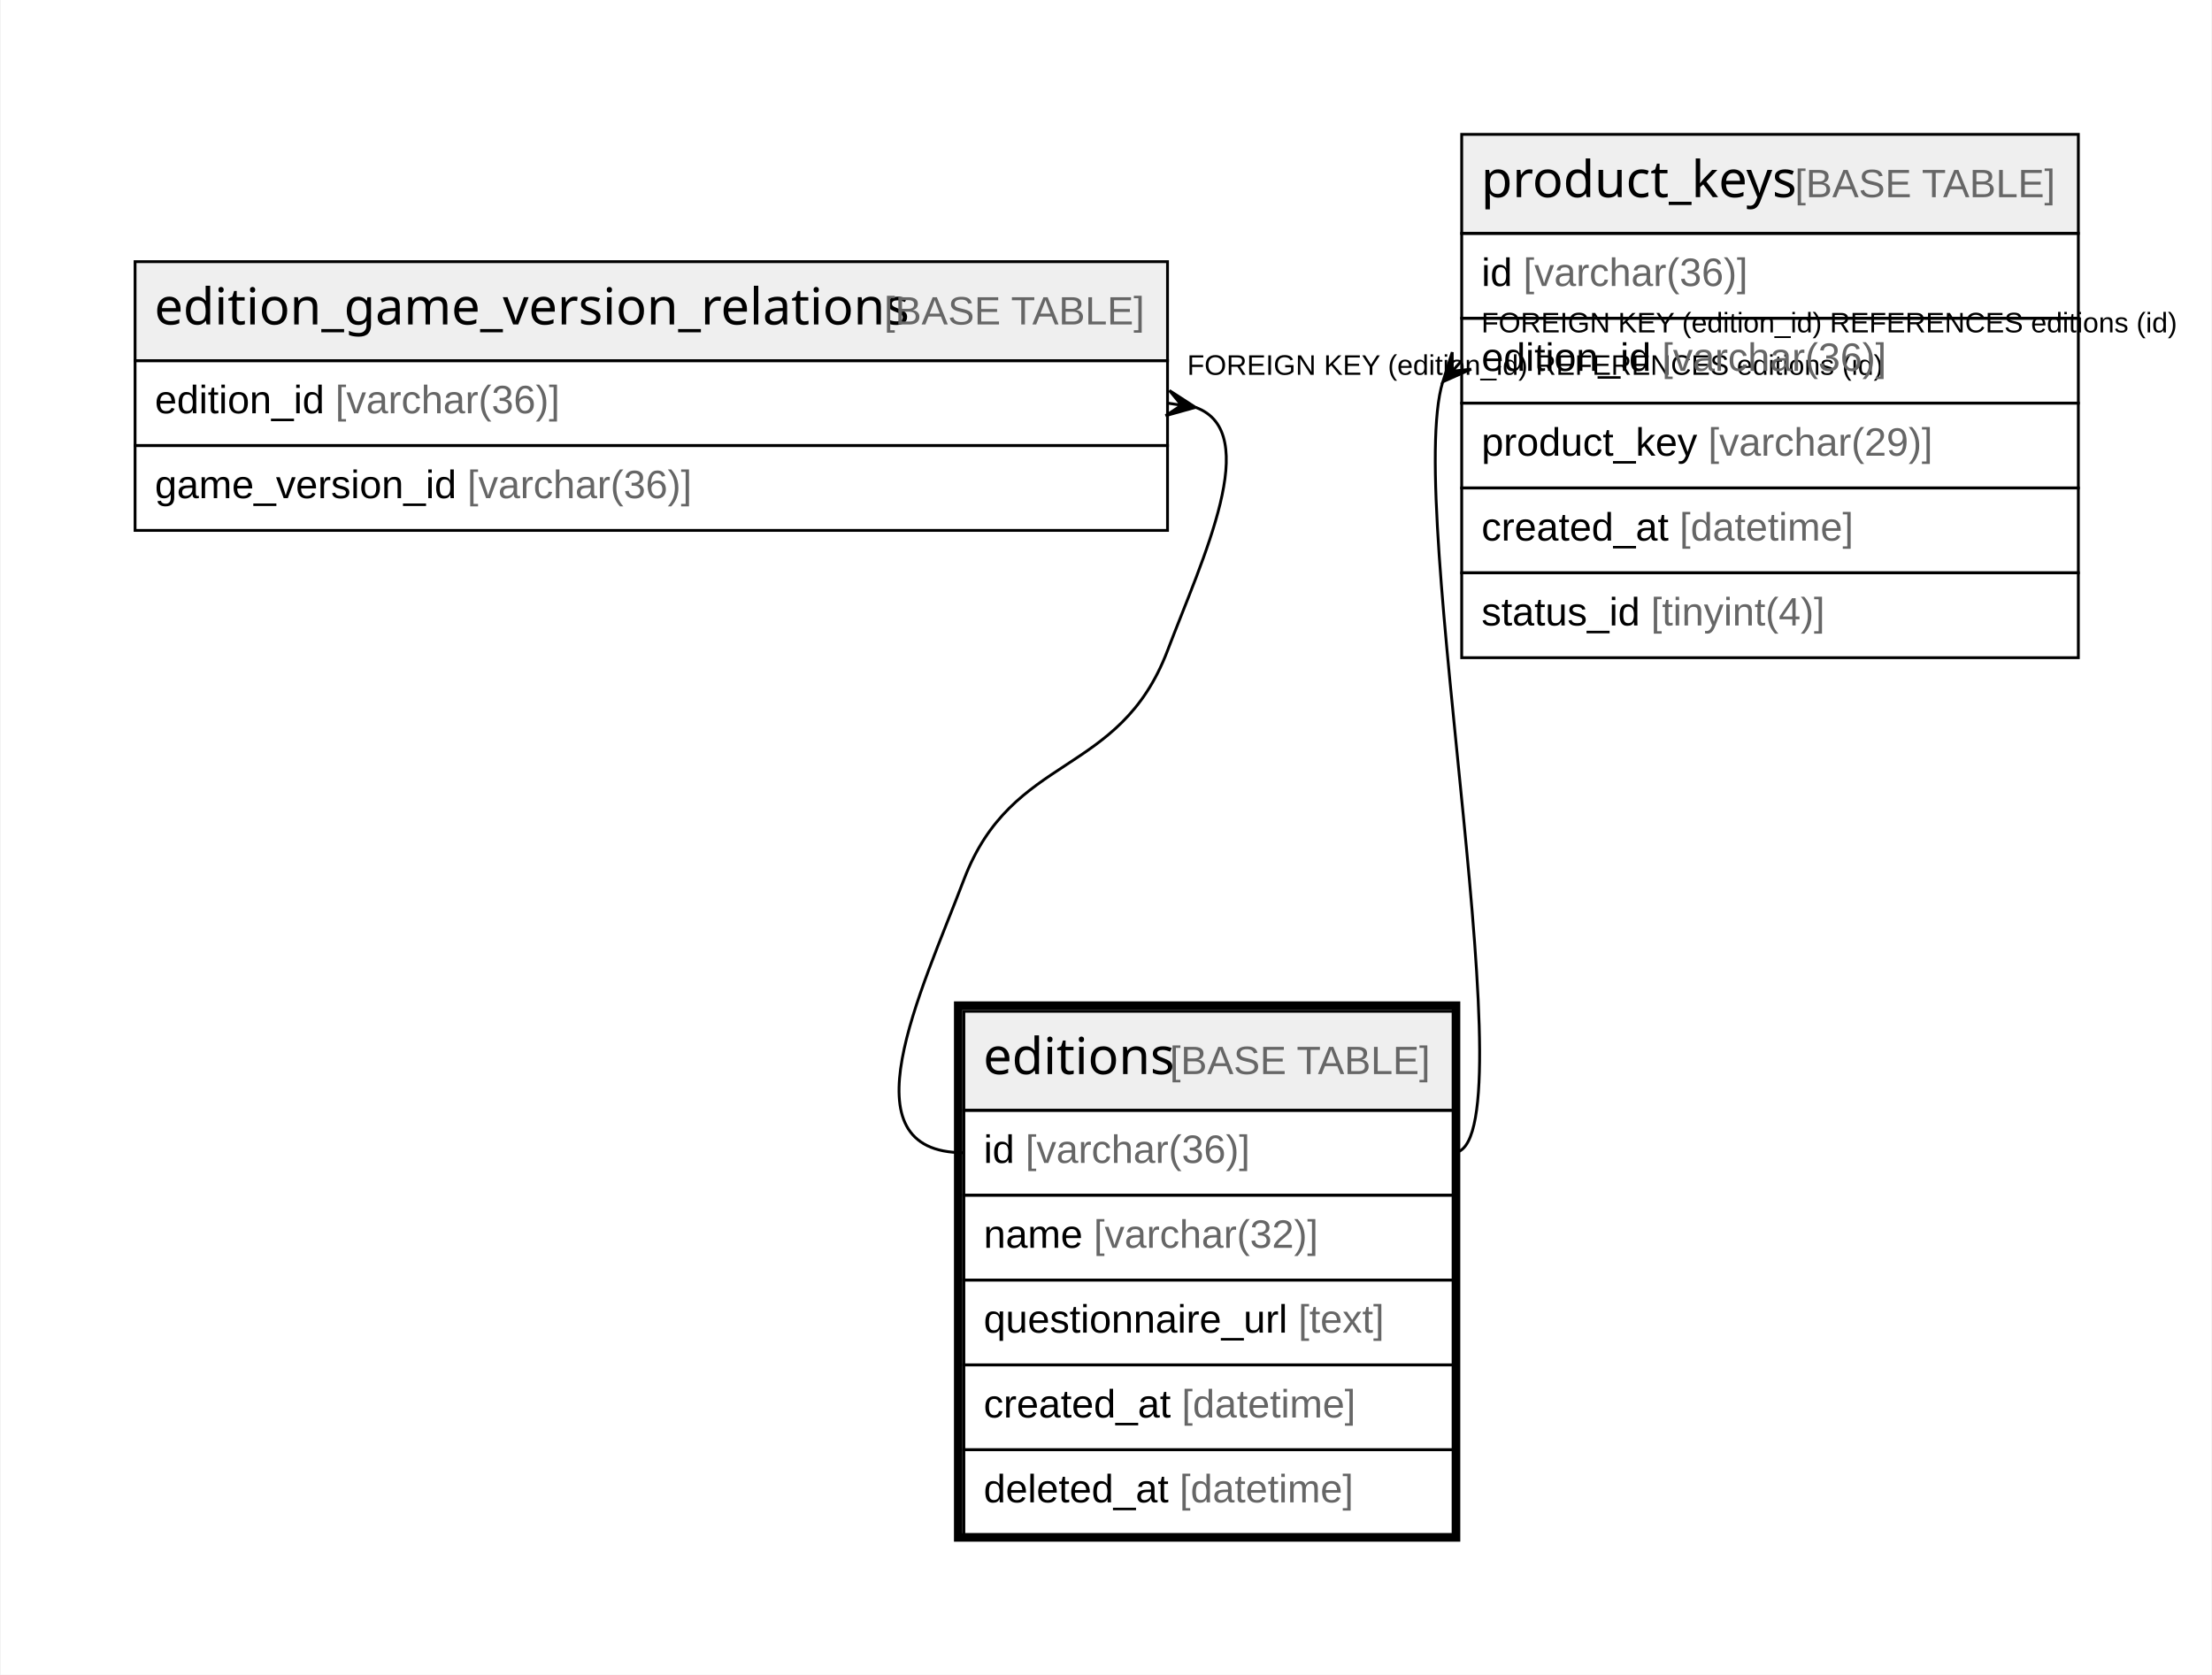
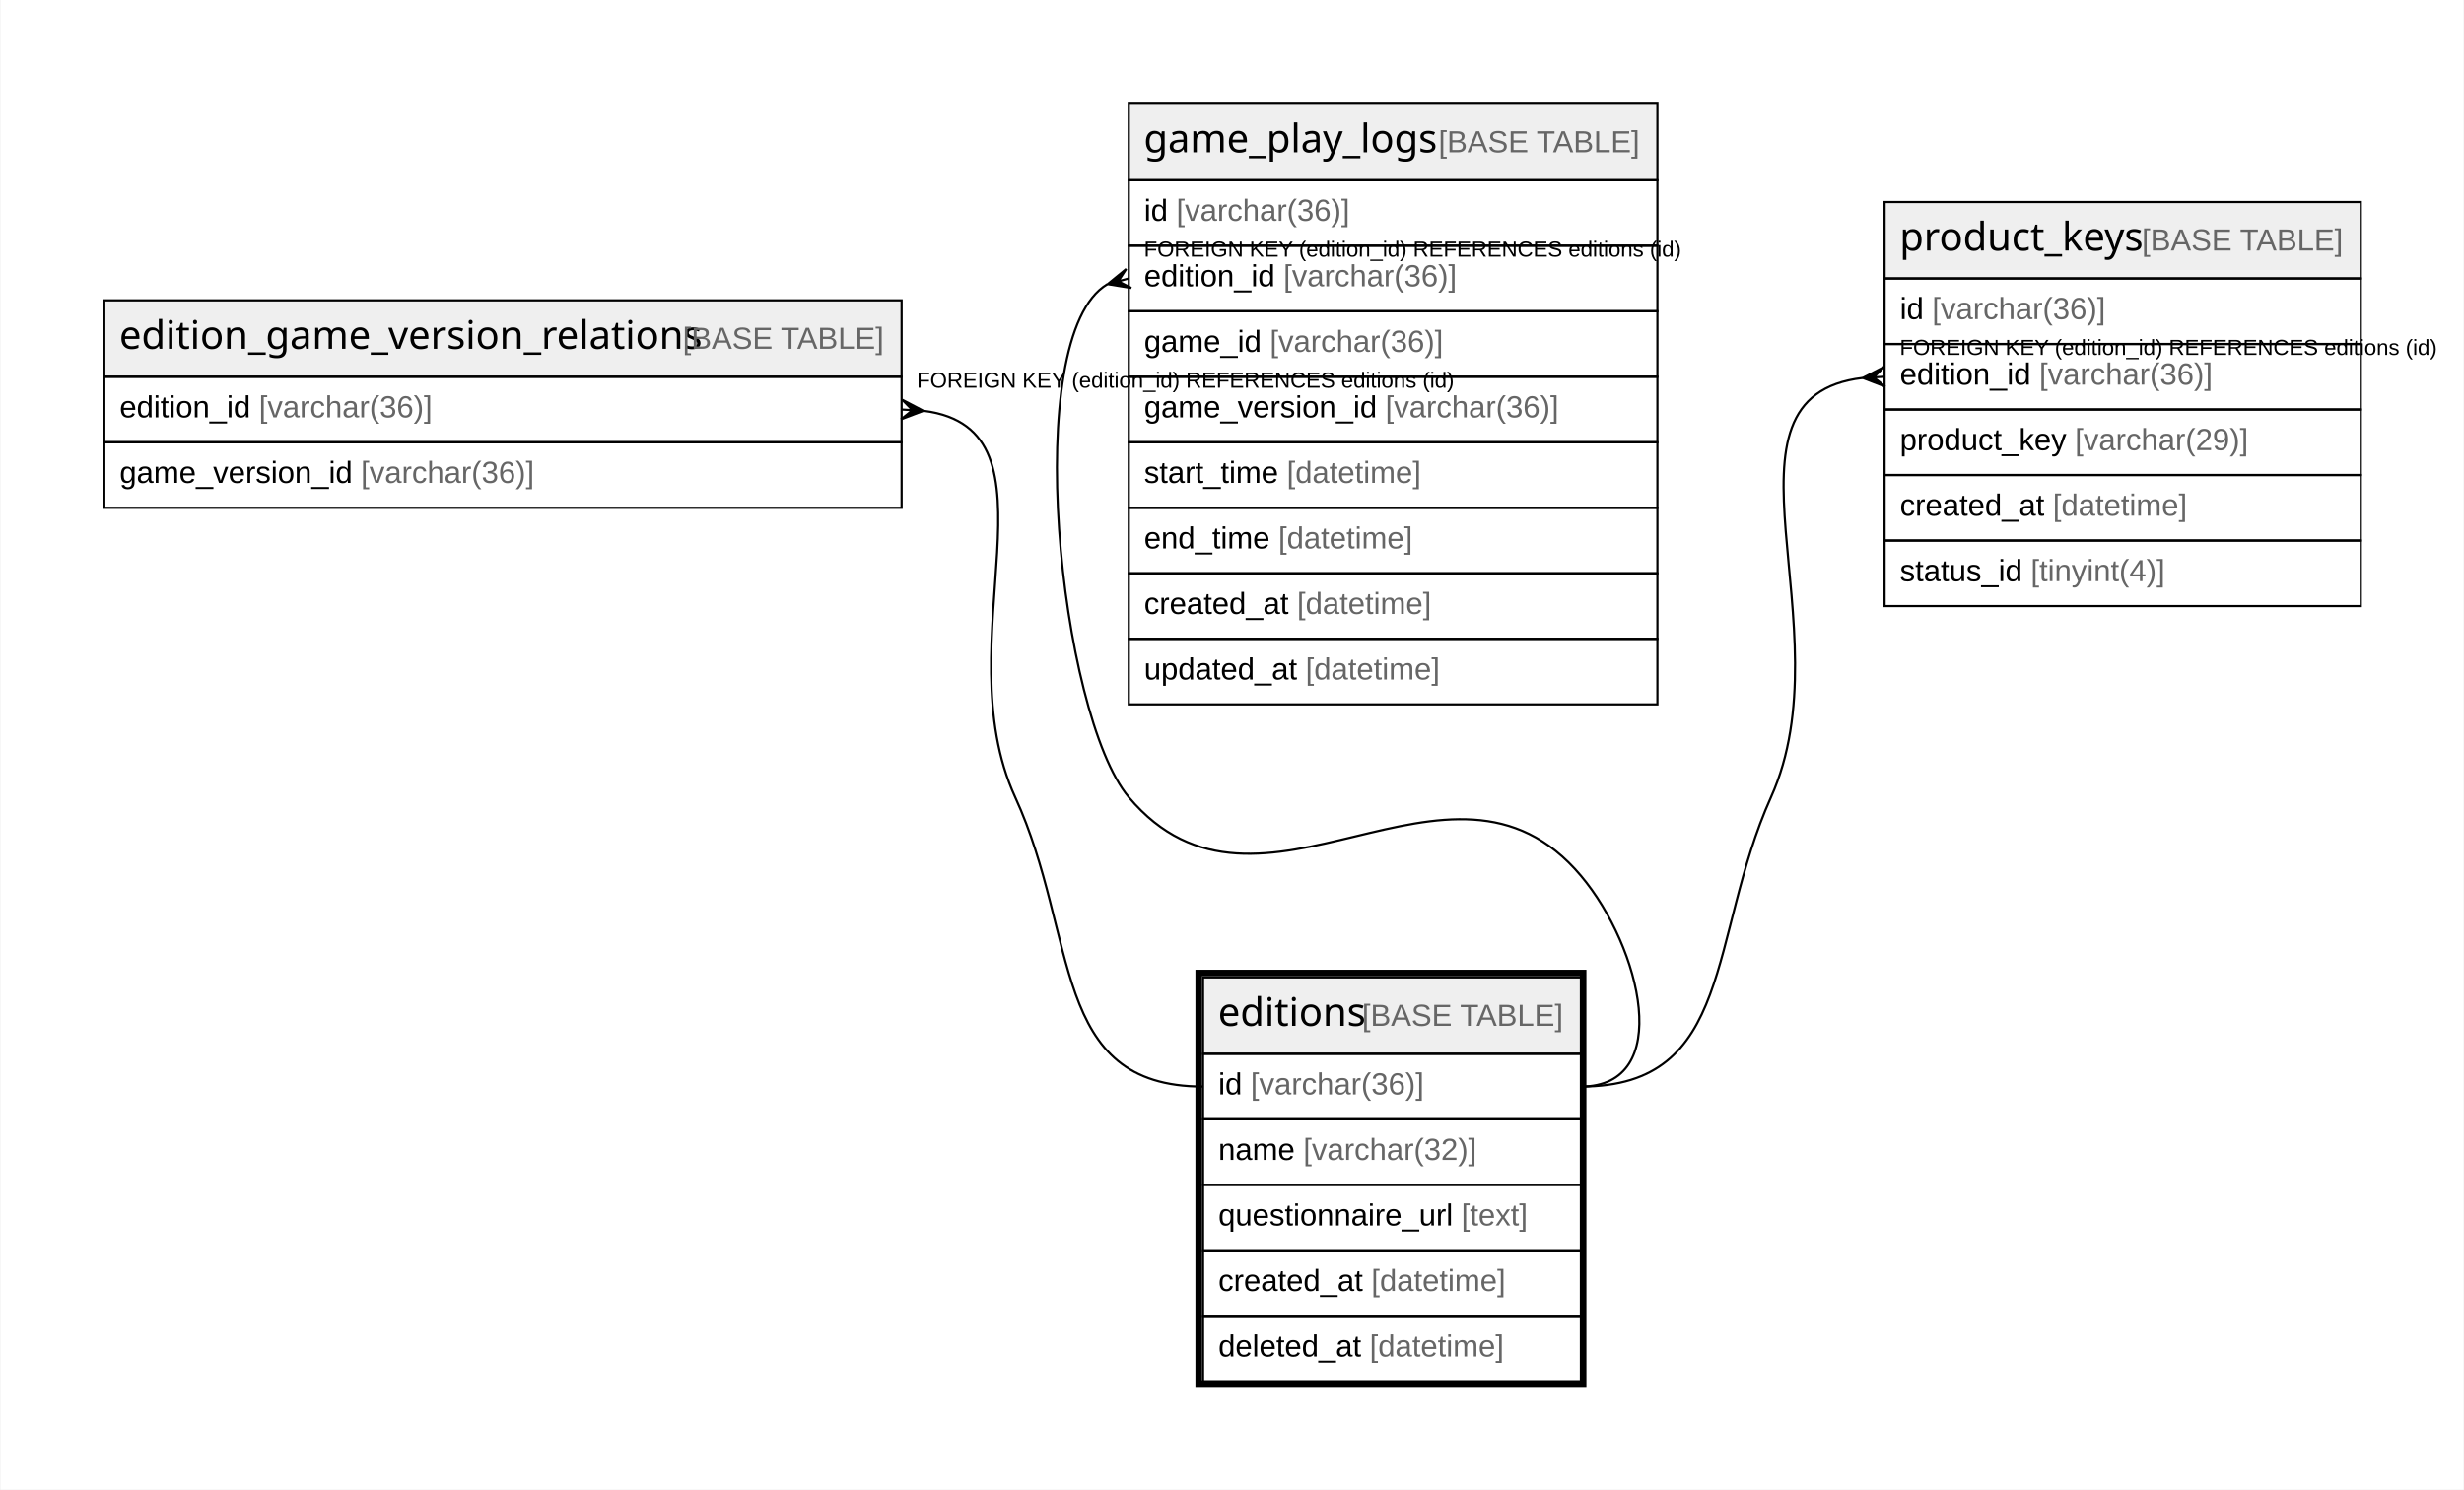
- <svg xmlns="http://www.w3.org/2000/svg" width="782pt" height="592pt" viewBox="0.00 0.00 781.50 592.00">
-   <g id="graph0" class="graph" transform="scale(1 1) rotate(0) translate(4 588)">
-     <polygon fill="#ffffff" stroke="transparent" points="-4,4 -4,-588 777.5,-588 777.5,4 -4,4" />
+ <svg xmlns="http://www.w3.org/2000/svg" width="1128pt" height="682pt" viewBox="0.00 0.00 1127.50 682.00">
+   <g id="graph0" class="graph" transform="scale(1 1) rotate(0) translate(4 678)">
+     <polygon fill="#ffffff" stroke="transparent" points="-4,4 -4,-678 1123.5,-678 1123.5,4 -4,4" />
    <g id="node1" class="node">
-       <polygon fill="#efefef" stroke="transparent" points="336.5,-195.5 336.5,-230.5 509.5,-230.5 509.5,-195.5 336.5,-195.5" />
-       <polygon fill="none" stroke="#000000" points="336.5,-195.5 336.5,-230.5 509.5,-230.5 509.5,-195.5 336.5,-195.5" />
-       <text text-anchor="start" x="343.365" y="-208.3" font-family="Arial Bold" font-size="18.00" fill="#000000">editions</text>
-       <text text-anchor="start" x="405.381" y="-208.3" font-family="Arial" font-size="14.00" fill="#000000"> </text>
-       <text text-anchor="start" x="409.271" y="-208.3" font-family="Arial" font-size="14.00" fill="#666666">[BASE TABLE]</text>
-       <polygon fill="none" stroke="#000000" points="336.5,-165.5 336.5,-195.5 509.5,-195.5 509.5,-165.5 336.5,-165.5" />
-       <text text-anchor="start" x="343.5" y="-176.9" font-family="Arial" font-size="14.00" fill="#000000">id </text>
-       <text text-anchor="start" x="358.28" y="-176.9" font-family="Arial" font-size="14.00" fill="#666666">[varchar(36)]</text>
-       <polygon fill="none" stroke="#000000" points="336.5,-135.5 336.5,-165.5 509.5,-165.5 509.5,-135.5 336.5,-135.5" />
-       <text text-anchor="start" x="343.5" y="-146.9" font-family="Arial" font-size="14.00" fill="#000000">name </text>
-       <text text-anchor="start" x="382.399" y="-146.9" font-family="Arial" font-size="14.00" fill="#666666">[varchar(32)]</text>
-       <polygon fill="none" stroke="#000000" points="336.5,-105.5 336.5,-135.5 509.5,-135.5 509.5,-105.5 336.5,-105.5" />
-       <text text-anchor="start" x="343.5" y="-116.9" font-family="Arial" font-size="14.00" fill="#000000">questionnaire_url </text>
-       <text text-anchor="start" x="454.748" y="-116.9" font-family="Arial" font-size="14.00" fill="#666666">[text]</text>
-       <polygon fill="none" stroke="#000000" points="336.5,-75.5 336.5,-105.5 509.5,-105.5 509.5,-75.5 336.5,-75.5" />
-       <text text-anchor="start" x="343.5" y="-86.9" font-family="Arial" font-size="14.00" fill="#000000">created_at </text>
-       <text text-anchor="start" x="413.528" y="-86.9" font-family="Arial" font-size="14.00" fill="#666666">[datetime]</text>
-       <polygon fill="none" stroke="#000000" points="336.5,-45.5 336.5,-75.5 509.5,-75.5 509.5,-45.5 336.5,-45.5" />
-       <text text-anchor="start" x="343.5" y="-56.9" font-family="Arial" font-size="14.00" fill="#000000">deleted_at </text>
-       <text text-anchor="start" x="412.757" y="-56.9" font-family="Arial" font-size="14.00" fill="#666666">[datetime]</text>
-       <polygon fill="none" stroke="#000000" stroke-width="3" points="334.5,-44.5 334.5,-232.5 510.5,-232.5 510.5,-44.5 334.5,-44.5" />
+       <polygon fill="#efefef" stroke="transparent" points="546.5,-195.5 546.5,-230.5 719.5,-230.5 719.5,-195.5 546.5,-195.5" />
+       <polygon fill="none" stroke="#000000" points="546.5,-195.5 546.5,-230.5 719.5,-230.5 719.5,-195.5 546.5,-195.5" />
+       <text text-anchor="start" x="553.365" y="-208.3" font-family="Arial Bold" font-size="18.00" fill="#000000">editions</text>
+       <text text-anchor="start" x="615.381" y="-208.3" font-family="Arial" font-size="14.00" fill="#000000"> </text>
+       <text text-anchor="start" x="619.271" y="-208.3" font-family="Arial" font-size="14.00" fill="#666666">[BASE TABLE]</text>
+       <polygon fill="none" stroke="#000000" points="546.5,-165.5 546.5,-195.5 719.5,-195.5 719.5,-165.5 546.5,-165.5" />
+       <text text-anchor="start" x="553.5" y="-176.9" font-family="Arial" font-size="14.00" fill="#000000">id </text>
+       <text text-anchor="start" x="568.28" y="-176.9" font-family="Arial" font-size="14.00" fill="#666666">[varchar(36)]</text>
+       <polygon fill="none" stroke="#000000" points="546.5,-135.5 546.5,-165.5 719.5,-165.5 719.5,-135.5 546.5,-135.5" />
+       <text text-anchor="start" x="553.5" y="-146.9" font-family="Arial" font-size="14.00" fill="#000000">name </text>
+       <text text-anchor="start" x="592.399" y="-146.9" font-family="Arial" font-size="14.00" fill="#666666">[varchar(32)]</text>
+       <polygon fill="none" stroke="#000000" points="546.5,-105.5 546.5,-135.5 719.5,-135.5 719.5,-105.5 546.5,-105.5" />
+       <text text-anchor="start" x="553.5" y="-116.9" font-family="Arial" font-size="14.00" fill="#000000">questionnaire_url </text>
+       <text text-anchor="start" x="664.748" y="-116.9" font-family="Arial" font-size="14.00" fill="#666666">[text]</text>
+       <polygon fill="none" stroke="#000000" points="546.5,-75.5 546.5,-105.5 719.5,-105.5 719.5,-75.5 546.5,-75.5" />
+       <text text-anchor="start" x="553.5" y="-86.9" font-family="Arial" font-size="14.00" fill="#000000">created_at </text>
+       <text text-anchor="start" x="623.528" y="-86.9" font-family="Arial" font-size="14.00" fill="#666666">[datetime]</text>
+       <polygon fill="none" stroke="#000000" points="546.5,-45.5 546.5,-75.5 719.5,-75.5 719.5,-45.5 546.5,-45.5" />
+       <text text-anchor="start" x="553.5" y="-56.9" font-family="Arial" font-size="14.00" fill="#000000">deleted_at </text>
+       <text text-anchor="start" x="622.757" y="-56.9" font-family="Arial" font-size="14.00" fill="#666666">[datetime]</text>
+       <polygon fill="none" stroke="#000000" stroke-width="3" points="544.5,-44.5 544.5,-232.5 720.5,-232.5 720.5,-44.5 544.5,-44.5" />
    </g>
    <g id="node2" class="node">
-       <polygon fill="#efefef" stroke="transparent" points="43.5,-460.5 43.5,-495.5 408.5,-495.5 408.5,-460.5 43.5,-460.5" />
-       <polygon fill="none" stroke="#000000" points="43.5,-460.5 43.5,-495.5 408.5,-495.5 408.5,-460.5 43.5,-460.5" />
-       <text text-anchor="start" x="50.344" y="-473.3" font-family="Arial Bold" font-size="18.00" fill="#000000">edition_game_version_relations</text>
-       <text text-anchor="start" x="304.402" y="-473.3" font-family="Arial" font-size="14.00" fill="#000000"> </text>
-       <text text-anchor="start" x="308.292" y="-473.3" font-family="Arial" font-size="14.00" fill="#666666">[BASE TABLE]</text>
-       <polygon fill="none" stroke="#000000" points="43.5,-430.5 43.5,-460.5 408.5,-460.5 408.5,-430.5 43.5,-430.5" />
-       <text text-anchor="start" x="50.5" y="-441.9" font-family="Arial" font-size="14.00" fill="#000000">edition_id </text>
-       <text text-anchor="start" x="114.297" y="-441.9" font-family="Arial" font-size="14.00" fill="#666666">[varchar(36)]</text>
-       <polygon fill="none" stroke="#000000" points="43.5,-400.5 43.5,-430.5 408.5,-430.5 408.5,-400.5 43.5,-400.5" />
-       <text text-anchor="start" x="50.5" y="-411.9" font-family="Arial" font-size="14.00" fill="#000000">game_version_id </text>
-       <text text-anchor="start" x="160.968" y="-411.9" font-family="Arial" font-size="14.00" fill="#666666">[varchar(36)]</text>
+       <polygon fill="#efefef" stroke="transparent" points="43.5,-505.5 43.5,-540.5 408.5,-540.5 408.5,-505.5 43.5,-505.5" />
+       <polygon fill="none" stroke="#000000" points="43.5,-505.5 43.5,-540.5 408.5,-540.5 408.5,-505.5 43.5,-505.5" />
+       <text text-anchor="start" x="50.344" y="-518.3" font-family="Arial Bold" font-size="18.00" fill="#000000">edition_game_version_relations</text>
+       <text text-anchor="start" x="304.402" y="-518.3" font-family="Arial" font-size="14.00" fill="#000000"> </text>
+       <text text-anchor="start" x="308.292" y="-518.3" font-family="Arial" font-size="14.00" fill="#666666">[BASE TABLE]</text>
+       <polygon fill="none" stroke="#000000" points="43.5,-475.5 43.5,-505.5 408.5,-505.5 408.5,-475.5 43.5,-475.5" />
+       <text text-anchor="start" x="50.5" y="-486.9" font-family="Arial" font-size="14.00" fill="#000000">edition_id </text>
+       <text text-anchor="start" x="114.297" y="-486.9" font-family="Arial" font-size="14.00" fill="#666666">[varchar(36)]</text>
+       <polygon fill="none" stroke="#000000" points="43.5,-445.5 43.5,-475.5 408.5,-475.5 408.5,-445.5 43.5,-445.5" />
+       <text text-anchor="start" x="50.5" y="-456.9" font-family="Arial" font-size="14.00" fill="#000000">game_version_id </text>
+       <text text-anchor="start" x="160.968" y="-456.9" font-family="Arial" font-size="14.00" fill="#666666">[varchar(36)]</text>
    </g>
    <g id="edge1" class="edge">
-       <path fill="none" stroke="#000000" d="M418.449,-443.986C442.413,-435.263 420.917,-390.659 408.5,-358 391.383,-312.978 353.617,-322.022 336.5,-277 321.258,-236.911 293.611,-180.5 336.5,-180.5" />
-       <polygon fill="#000000" stroke="#000000" points="418.386,-443.996 407.823,-441.051 413.443,-444.748 408.5,-445.5 408.5,-445.5 408.5,-445.5 413.443,-444.748 409.177,-449.949 418.386,-443.996 418.386,-443.996" />
-       <text text-anchor="start" x="415.439" y="-455.5" font-family="Arial" font-size="10.00" fill="#000000">FOREIGN KEY (edition_id) REFERENCES editions (id)</text>
+       <path fill="none" stroke="#000000" d="M418.712,-489.89C485.109,-481.322 427.746,-384.353 460.5,-313 489.789,-249.196 476.294,-180.5 546.5,-180.5" />
+       <polygon fill="#000000" stroke="#000000" points="418.482,-489.903 408.231,-486.008 413.491,-490.202 408.5,-490.5 408.5,-490.5 408.5,-490.5 413.491,-490.202 408.769,-494.992 418.482,-489.903 418.482,-489.903" />
+       <text text-anchor="start" x="415.439" y="-500.5" font-family="Arial" font-size="10.00" fill="#000000">FOREIGN KEY (edition_id) REFERENCES editions (id)</text>
    </g>
    <g id="node3" class="node">
-       <polygon fill="#efefef" stroke="transparent" points="512.5,-505.5 512.5,-540.5 730.5,-540.5 730.5,-505.5 512.5,-505.5" />
-       <polygon fill="none" stroke="#000000" points="512.5,-505.5 512.5,-540.5 730.5,-540.5 730.5,-505.5 512.5,-505.5" />
-       <text text-anchor="start" x="519.357" y="-518.3" font-family="Arial Bold" font-size="18.00" fill="#000000">product_keys</text>
-       <text text-anchor="start" x="626.389" y="-518.3" font-family="Arial" font-size="14.00" fill="#000000"> </text>
-       <text text-anchor="start" x="630.279" y="-518.3" font-family="Arial" font-size="14.00" fill="#666666">[BASE TABLE]</text>
-       <polygon fill="none" stroke="#000000" points="512.5,-475.5 512.5,-505.5 730.5,-505.5 730.5,-475.5 512.5,-475.5" />
-       <text text-anchor="start" x="519.5" y="-486.9" font-family="Arial" font-size="14.00" fill="#000000">id </text>
-       <text text-anchor="start" x="534.28" y="-486.9" font-family="Arial" font-size="14.00" fill="#666666">[varchar(36)]</text>
-       <polygon fill="none" stroke="#000000" points="512.5,-445.5 512.5,-475.5 730.5,-475.5 730.5,-445.5 512.5,-445.5" />
-       <text text-anchor="start" x="519.5" y="-456.9" font-family="Arial" font-size="14.00" fill="#000000">edition_id </text>
-       <text text-anchor="start" x="583.297" y="-456.9" font-family="Arial" font-size="14.00" fill="#666666">[varchar(36)]</text>
-       <polygon fill="none" stroke="#000000" points="512.5,-415.5 512.5,-445.5 730.5,-445.5 730.5,-415.5 512.5,-415.5" />
-       <text text-anchor="start" x="519.5" y="-426.9" font-family="Arial" font-size="14.00" fill="#000000">product_key </text>
-       <text text-anchor="start" x="599.637" y="-426.9" font-family="Arial" font-size="14.00" fill="#666666">[varchar(29)]</text>
-       <polygon fill="none" stroke="#000000" points="512.5,-385.5 512.5,-415.5 730.5,-415.5 730.5,-385.5 512.5,-385.5" />
+       <polygon fill="#efefef" stroke="transparent" points="512.5,-595.5 512.5,-630.5 754.5,-630.5 754.5,-595.5 512.5,-595.5" />
+       <polygon fill="none" stroke="#000000" points="512.5,-595.5 512.5,-630.5 754.5,-630.5 754.5,-595.5 512.5,-595.5" />
+       <text text-anchor="start" x="519.355" y="-608.3" font-family="Arial Bold" font-size="18.00" fill="#000000">game_play_logs</text>
+       <text text-anchor="start" x="650.391" y="-608.3" font-family="Arial" font-size="14.00" fill="#000000"> </text>
+       <text text-anchor="start" x="654.282" y="-608.3" font-family="Arial" font-size="14.00" fill="#666666">[BASE TABLE]</text>
+       <polygon fill="none" stroke="#000000" points="512.5,-565.5 512.5,-595.5 754.5,-595.5 754.5,-565.5 512.5,-565.5" />
+       <text text-anchor="start" x="519.5" y="-576.9" font-family="Arial" font-size="14.00" fill="#000000">id </text>
+       <text text-anchor="start" x="534.28" y="-576.9" font-family="Arial" font-size="14.00" fill="#666666">[varchar(36)]</text>
+       <polygon fill="none" stroke="#000000" points="512.5,-535.5 512.5,-565.5 754.5,-565.5 754.5,-535.5 512.5,-535.5" />
+       <text text-anchor="start" x="519.5" y="-546.9" font-family="Arial" font-size="14.00" fill="#000000">edition_id </text>
+       <text text-anchor="start" x="583.297" y="-546.9" font-family="Arial" font-size="14.00" fill="#666666">[varchar(36)]</text>
+       <polygon fill="none" stroke="#000000" points="512.5,-505.5 512.5,-535.5 754.5,-535.5 754.5,-505.5 512.5,-505.5" />
+       <text text-anchor="start" x="519.5" y="-516.9" font-family="Arial" font-size="14.00" fill="#000000">game_id </text>
+       <text text-anchor="start" x="577.071" y="-516.9" font-family="Arial" font-size="14.00" fill="#666666">[varchar(36)]</text>
+       <polygon fill="none" stroke="#000000" points="512.5,-475.5 512.5,-505.5 754.5,-505.5 754.5,-475.5 512.5,-475.5" />
+       <text text-anchor="start" x="519.5" y="-486.9" font-family="Arial" font-size="14.00" fill="#000000">game_version_id </text>
+       <text text-anchor="start" x="629.968" y="-486.9" font-family="Arial" font-size="14.00" fill="#666666">[varchar(36)]</text>
+       <polygon fill="none" stroke="#000000" points="512.5,-445.5 512.5,-475.5 754.5,-475.5 754.5,-445.5 512.5,-445.5" />
+       <text text-anchor="start" x="519.5" y="-456.9" font-family="Arial" font-size="14.00" fill="#000000">start_time </text>
+       <text text-anchor="start" x="584.838" y="-456.9" font-family="Arial" font-size="14.00" fill="#666666">[datetime]</text>
+       <polygon fill="none" stroke="#000000" points="512.5,-415.5 512.5,-445.5 754.5,-445.5 754.5,-415.5 512.5,-415.5" />
+       <text text-anchor="start" x="519.5" y="-426.9" font-family="Arial" font-size="14.00" fill="#000000">end_time </text>
+       <text text-anchor="start" x="580.961" y="-426.9" font-family="Arial" font-size="14.00" fill="#666666">[datetime]</text>
+       <polygon fill="none" stroke="#000000" points="512.5,-385.5 512.5,-415.5 754.5,-415.5 754.5,-385.5 512.5,-385.5" />
      <text text-anchor="start" x="519.5" y="-396.9" font-family="Arial" font-size="14.00" fill="#000000">created_at </text>
      <text text-anchor="start" x="589.528" y="-396.9" font-family="Arial" font-size="14.00" fill="#666666">[datetime]</text>
-       <polygon fill="none" stroke="#000000" points="512.5,-355.5 512.5,-385.5 730.5,-385.5 730.5,-355.5 512.5,-355.5" />
-       <text text-anchor="start" x="519.5" y="-366.9" font-family="Arial" font-size="14.00" fill="#000000">status_id </text>
-       <text text-anchor="start" x="579.409" y="-366.9" font-family="Arial" font-size="14.00" fill="#666666">[tinyint(4)]</text>
+       <polygon fill="none" stroke="#000000" points="512.5,-355.5 512.5,-385.5 754.5,-385.5 754.5,-355.5 512.5,-355.5" />
+       <text text-anchor="start" x="519.5" y="-366.9" font-family="Arial" font-size="14.00" fill="#000000">updated_at </text>
+       <text text-anchor="start" x="593.433" y="-366.9" font-family="Arial" font-size="14.00" fill="#666666">[datetime]</text>
    </g>
    <g id="edge2" class="edge">
-       <path fill="none" stroke="#000000" d="M505.801,-453.011C492.093,-408.483 537.574,-180.5 509.5,-180.5" />
-       <polygon fill="#000000" stroke="#000000" points="505.833,-453.046 509.146,-463.5 509.167,-456.773 512.5,-460.5 512.5,-460.5 512.5,-460.5 509.167,-456.773 515.854,-457.5 505.833,-453.046 505.833,-453.046" />
-       <text text-anchor="start" x="519.439" y="-470.5" font-family="Arial" font-size="10.00" fill="#000000">FOREIGN KEY (edition_id) REFERENCES editions (id)</text>
+       <path fill="none" stroke="#000000" d="M502.662,-547.85C462.364,-524.284 480.85,-350.629 512.5,-313 572.608,-241.536 659.392,-348.464 719.5,-277 747.107,-244.178 762.389,-180.5 719.5,-180.5" />
+       <polygon fill="#000000" stroke="#000000" points="502.844,-547.899 511.329,-554.845 507.672,-549.199 512.5,-550.5 512.5,-550.5 512.5,-550.5 507.672,-549.199 513.67,-546.155 502.844,-547.899 502.844,-547.899" />
+       <text text-anchor="start" x="519.439" y="-560.5" font-family="Arial" font-size="10.00" fill="#000000">FOREIGN KEY (edition_id) REFERENCES editions (id)</text>
+     </g>
+     <g id="node4" class="node">
+       <polygon fill="#efefef" stroke="transparent" points="858.5,-550.5 858.5,-585.5 1076.5,-585.5 1076.5,-550.5 858.5,-550.5" />
+       <polygon fill="none" stroke="#000000" points="858.5,-550.5 858.5,-585.5 1076.5,-585.5 1076.5,-550.5 858.5,-550.5" />
+       <text text-anchor="start" x="865.357" y="-563.3" font-family="Arial Bold" font-size="18.00" fill="#000000">product_keys</text>
+       <text text-anchor="start" x="972.389" y="-563.3" font-family="Arial" font-size="14.00" fill="#000000"> </text>
+       <text text-anchor="start" x="976.279" y="-563.3" font-family="Arial" font-size="14.00" fill="#666666">[BASE TABLE]</text>
+       <polygon fill="none" stroke="#000000" points="858.5,-520.5 858.5,-550.5 1076.5,-550.5 1076.5,-520.5 858.5,-520.5" />
+       <text text-anchor="start" x="865.5" y="-531.9" font-family="Arial" font-size="14.00" fill="#000000">id </text>
+       <text text-anchor="start" x="880.28" y="-531.9" font-family="Arial" font-size="14.00" fill="#666666">[varchar(36)]</text>
+       <polygon fill="none" stroke="#000000" points="858.5,-490.5 858.5,-520.5 1076.5,-520.5 1076.5,-490.5 858.5,-490.5" />
+       <text text-anchor="start" x="865.5" y="-501.9" font-family="Arial" font-size="14.00" fill="#000000">edition_id </text>
+       <text text-anchor="start" x="929.297" y="-501.9" font-family="Arial" font-size="14.00" fill="#666666">[varchar(36)]</text>
+       <polygon fill="none" stroke="#000000" points="858.5,-460.5 858.5,-490.5 1076.5,-490.5 1076.5,-460.5 858.5,-460.5" />
+       <text text-anchor="start" x="865.5" y="-471.9" font-family="Arial" font-size="14.00" fill="#000000">product_key </text>
+       <text text-anchor="start" x="945.637" y="-471.9" font-family="Arial" font-size="14.00" fill="#666666">[varchar(29)]</text>
+       <polygon fill="none" stroke="#000000" points="858.5,-430.5 858.5,-460.5 1076.5,-460.5 1076.5,-430.5 858.5,-430.5" />
+       <text text-anchor="start" x="865.5" y="-441.9" font-family="Arial" font-size="14.00" fill="#000000">created_at </text>
+       <text text-anchor="start" x="935.528" y="-441.9" font-family="Arial" font-size="14.00" fill="#666666">[datetime]</text>
+       <polygon fill="none" stroke="#000000" points="858.5,-400.5 858.5,-430.5 1076.5,-430.5 1076.5,-400.5 858.5,-400.5" />
+       <text text-anchor="start" x="865.5" y="-411.9" font-family="Arial" font-size="14.00" fill="#000000">status_id </text>
+       <text text-anchor="start" x="925.409" y="-411.9" font-family="Arial" font-size="14.00" fill="#666666">[tinyint(4)]</text>
+     </g>
+     <g id="edge3" class="edge">
+       <path fill="none" stroke="#000000" d="M848.392,-504.946C775.679,-496.392 841.342,-390.517 806.5,-313 777.618,-248.744 789.949,-180.5 719.5,-180.5" />
+       <polygon fill="#000000" stroke="#000000" points="848.515,-504.953 858.254,-509.993 853.508,-505.226 858.5,-505.5 858.5,-505.5 858.5,-505.5 853.508,-505.226 858.746,-501.007 848.515,-504.953 848.515,-504.953" />
+       <text text-anchor="start" x="865.439" y="-515.5" font-family="Arial" font-size="10.00" fill="#000000">FOREIGN KEY (edition_id) REFERENCES editions (id)</text>
    </g>
  </g>
</svg>
